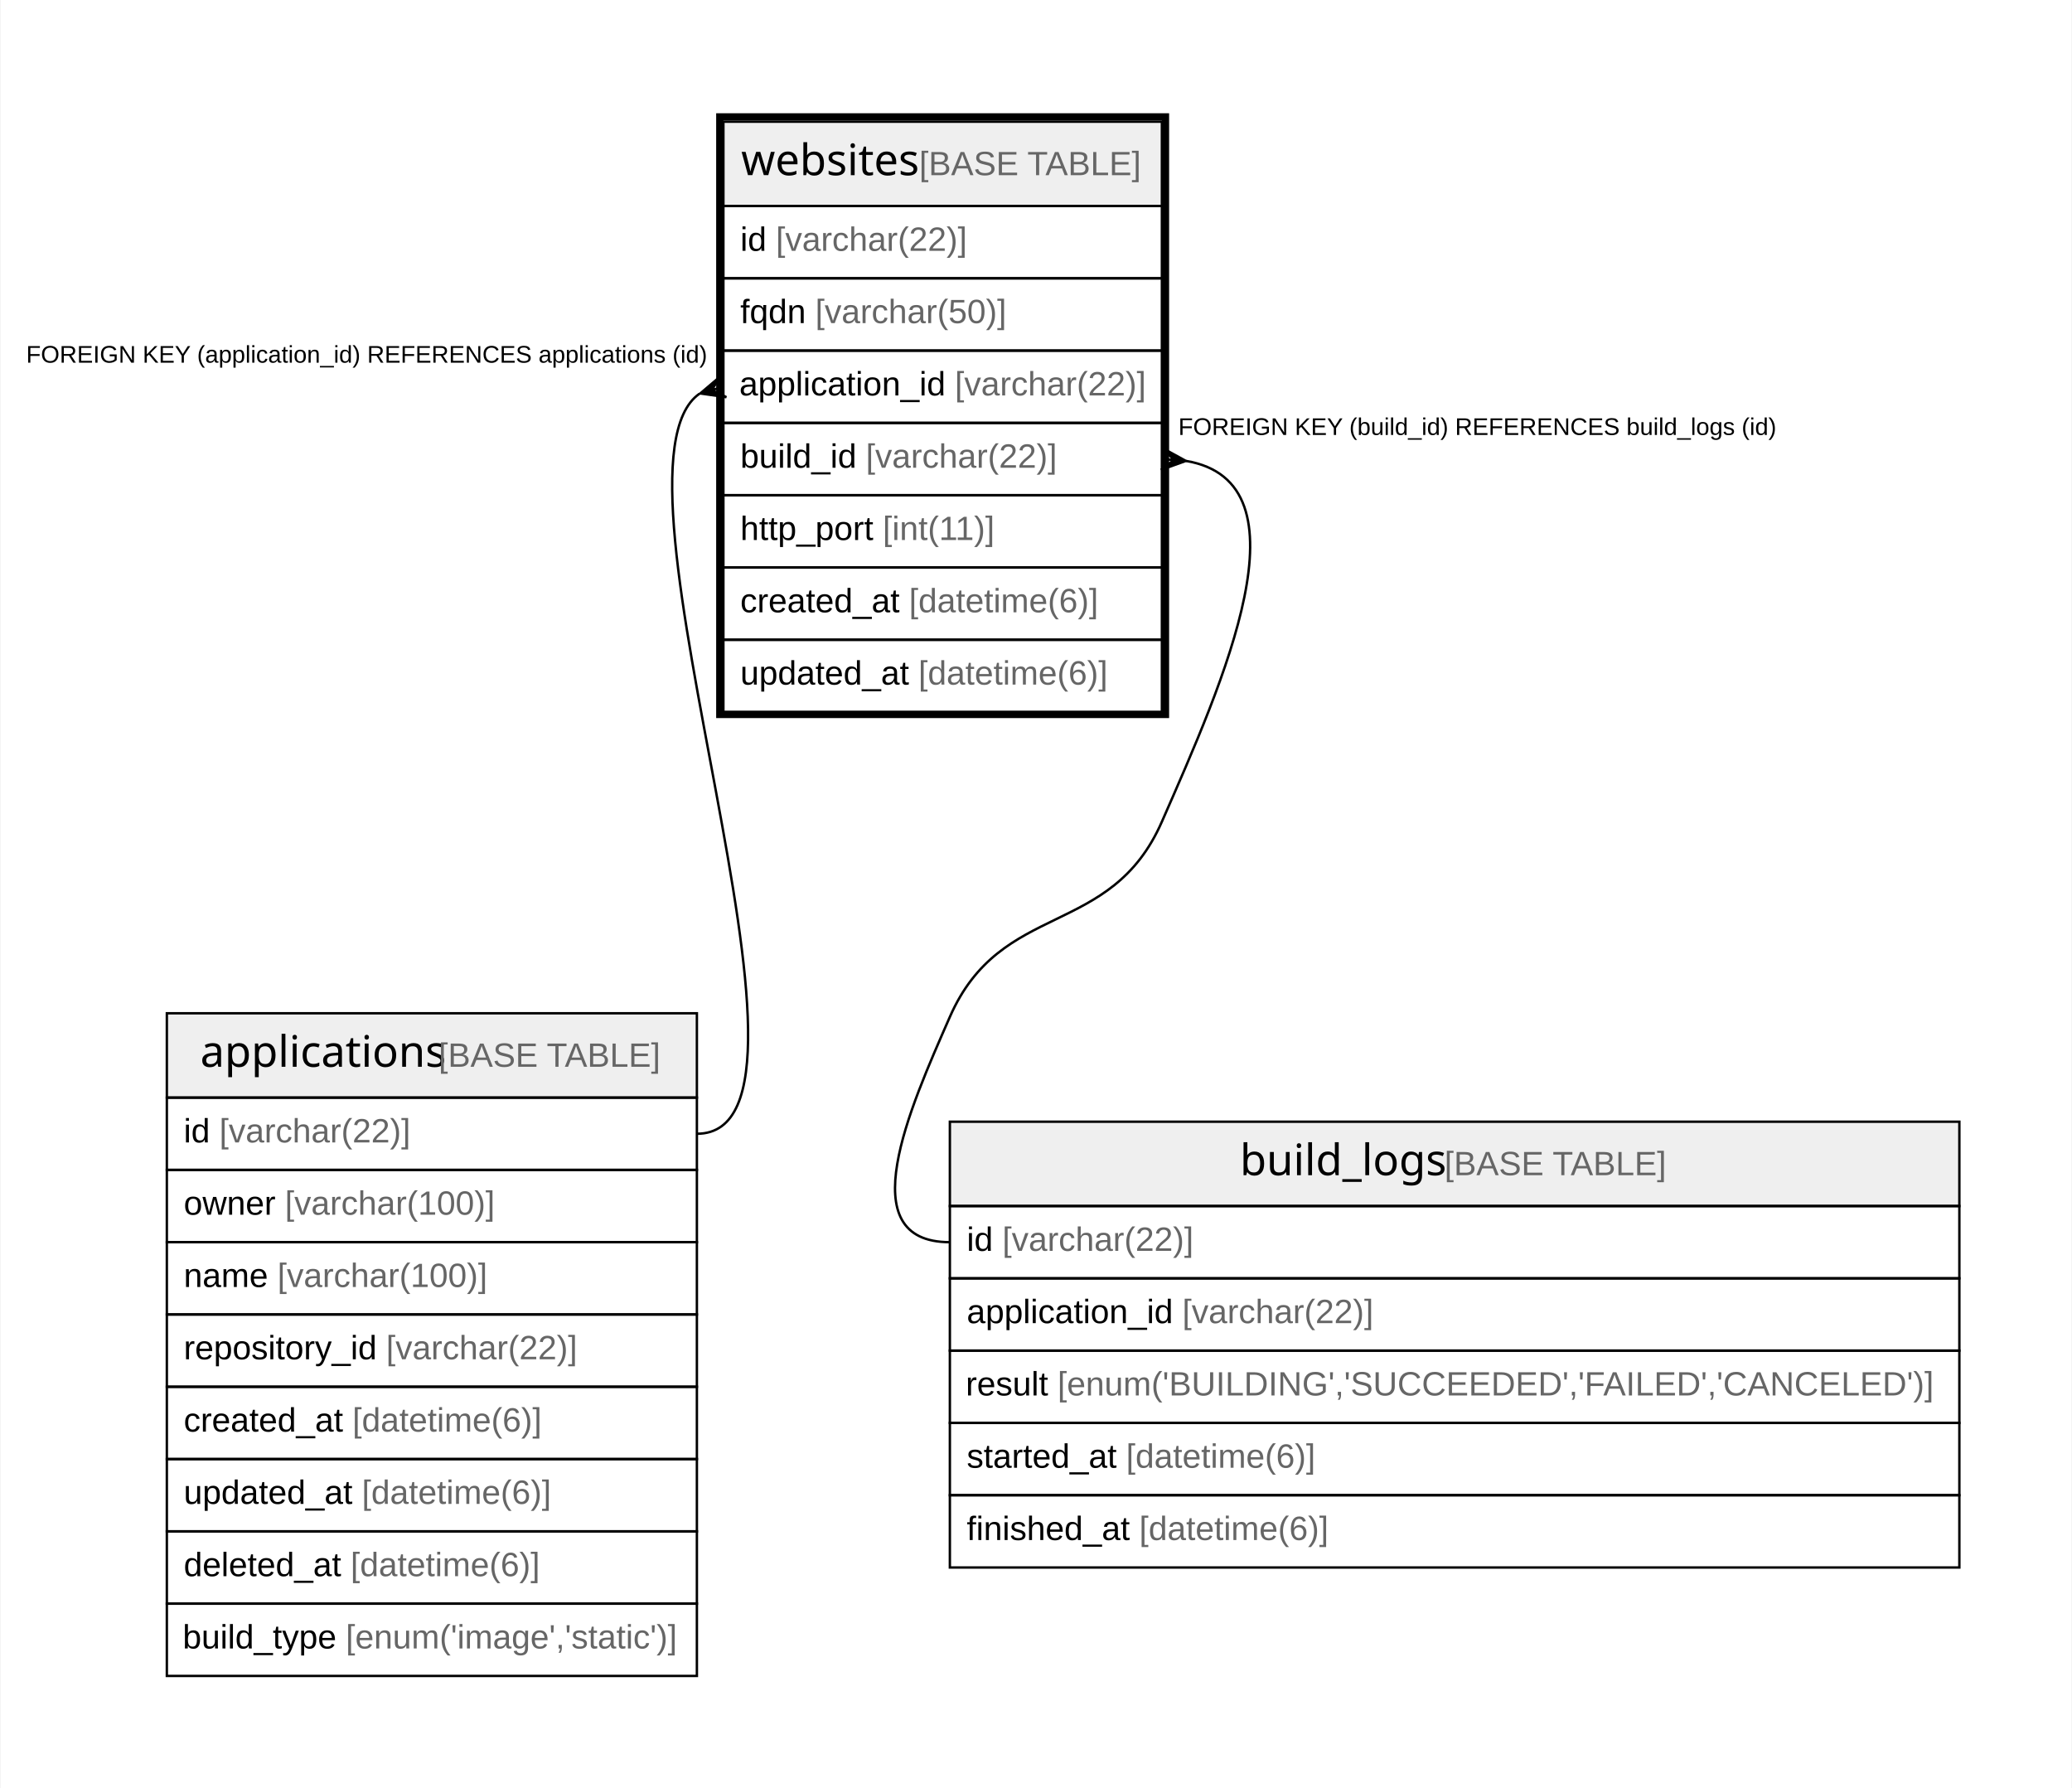
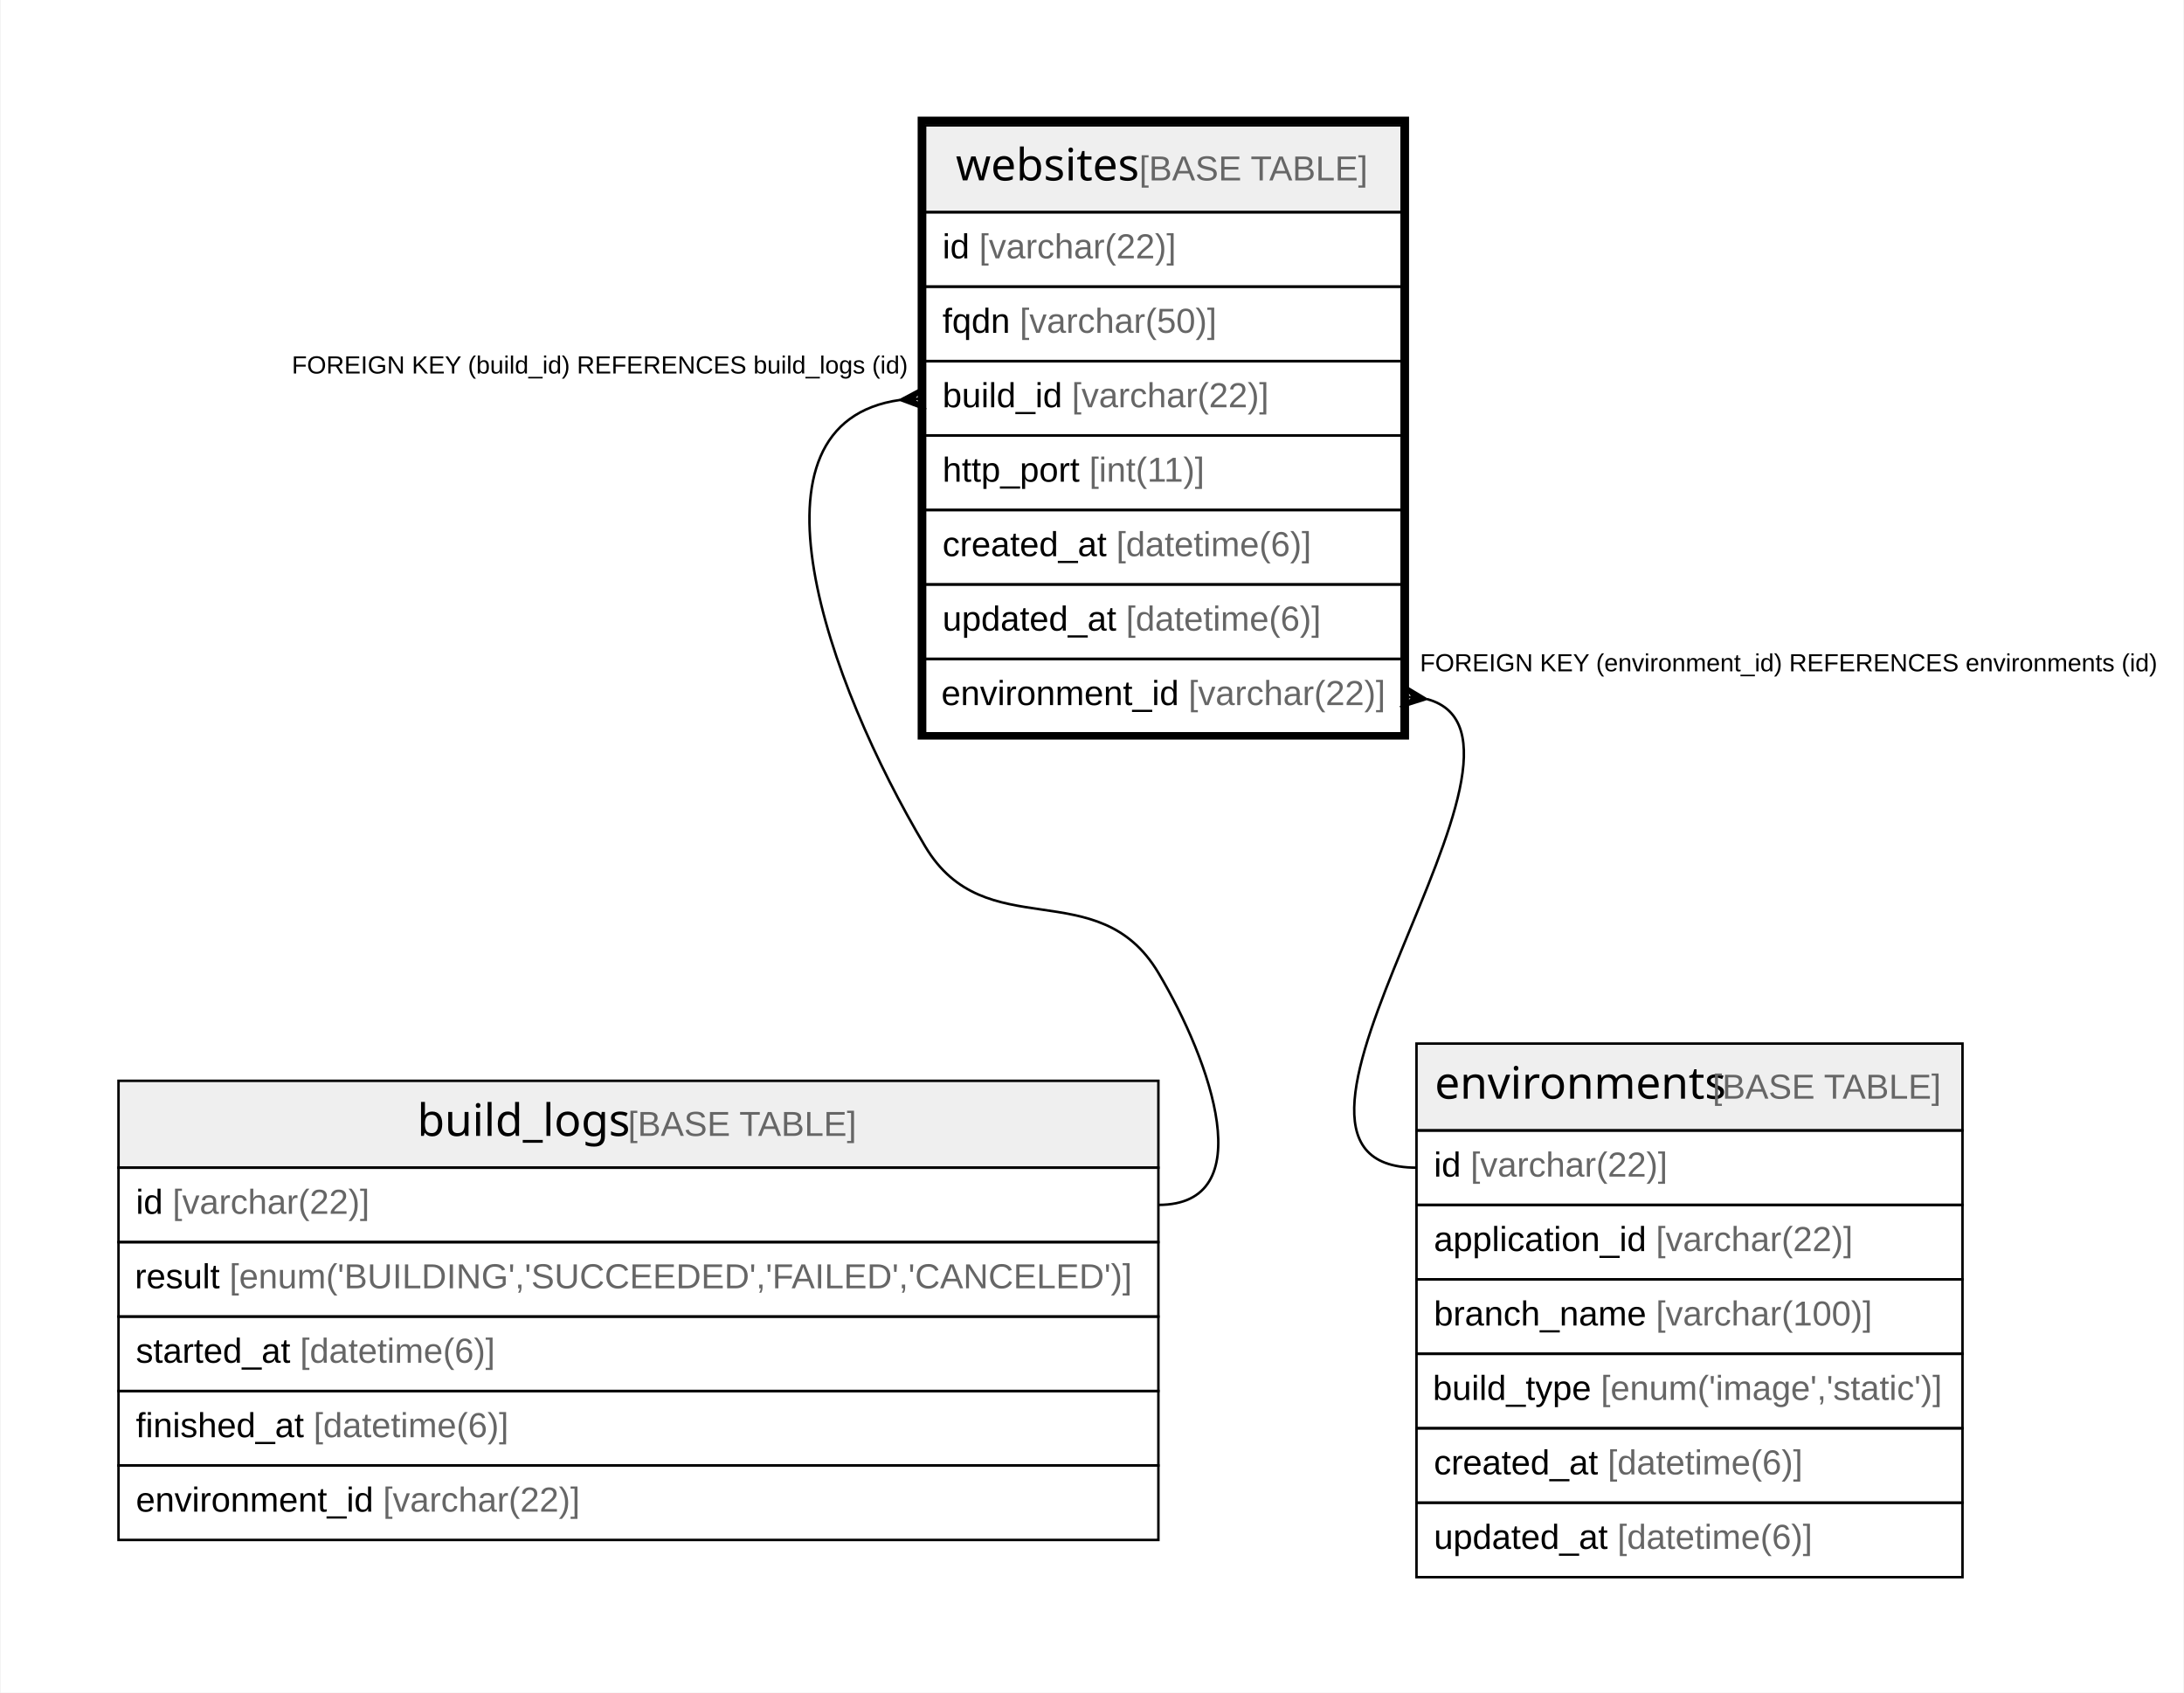
- <svg xmlns="http://www.w3.org/2000/svg" width="860pt" height="742pt" viewBox="0.00 0.00 859.50 742.00">
-   <g id="graph0" class="graph" transform="scale(1 1) rotate(0) translate(4 738)">
-     <polygon fill="#ffffff" stroke="transparent" points="-4,4 -4,-738 855.5,-738 855.5,4 -4,4" />
+ <svg xmlns="http://www.w3.org/2000/svg" width="880pt" height="682pt" viewBox="0.00 0.00 879.50 682.00">
+   <g id="graph0" class="graph" transform="scale(1 1) rotate(0) translate(4 678)">
+     <polygon fill="#ffffff" stroke="transparent" points="-4,4 -4,-678 875.5,-678 875.5,4 -4,4" />
    <g id="node1" class="node">
-       <polygon fill="#efefef" stroke="transparent" points="296,-652.5 296,-687.5 478,-687.5 478,-652.5 296,-652.5" />
-       <polygon fill="none" stroke="#000000" points="296,-652.5 296,-687.5 478,-687.5 478,-652.5 296,-652.5" />
-       <text text-anchor="start" x="303.368" y="-665.3" font-family="Arial Bold" font-size="18.00" fill="#000000">
+       <polygon fill="#efefef" stroke="transparent" points="368.5,-592.5 368.5,-627.5 560.5,-627.5 560.5,-592.5 368.5,-592.5" />
+       <polygon fill="none" stroke="#000000" points="368.5,-592.5 368.5,-627.5 560.5,-627.5 560.5,-592.5 368.5,-592.5" />
+       <text text-anchor="start" x="380.868" y="-605.3" font-family="Arial Bold" font-size="18.00" fill="#000000">
                websites
            </text>
-       <text text-anchor="start" x="373.378" y="-665.3" font-family="Arial" font-size="14.00" fill="#000000" />
-       <text text-anchor="start" x="377.268" y="-665.3" font-family="Arial" font-size="14.00" fill="#666666">[BASE
+       <text text-anchor="start" x="450.878" y="-605.3" font-family="Arial" font-size="14.00" fill="#000000" />
+       <text text-anchor="start" x="454.768" y="-605.3" font-family="Arial" font-size="14.00" fill="#666666">[BASE
                TABLE]
            </text>
-       <polygon fill="none" stroke="#000000" points="296,-622.5 296,-652.5 478,-652.5 478,-622.5 296,-622.5" />
-       <text text-anchor="start" x="303" y="-633.9" font-family="Arial" font-size="14.00" fill="#000000">id</text>
-       <text text-anchor="start" x="317.78" y="-633.9" font-family="Arial" font-size="14.00" fill="#666666">
+       <polygon fill="none" stroke="#000000" points="368.5,-562.5 368.5,-592.5 560.5,-592.5 560.5,-562.5 368.5,-562.5" />
+       <text text-anchor="start" x="375.5" y="-573.9" font-family="Arial" font-size="14.00" fill="#000000">id
+             </text>
+       <text text-anchor="start" x="390.28" y="-573.9" font-family="Arial" font-size="14.00" fill="#666666">
                [varchar(22)]
            </text>
-       <polygon fill="none" stroke="#000000" points="296,-592.5 296,-622.5 478,-622.5 478,-592.5 296,-592.5" />
-       <text text-anchor="start" x="303" y="-603.9" font-family="Arial" font-size="14.00" fill="#000000">fqdn
+       <polygon fill="none" stroke="#000000" points="368.5,-532.5 368.5,-562.5 560.5,-562.5 560.5,-532.5 368.5,-532.5" />
+       <text text-anchor="start" x="375.5" y="-543.9" font-family="Arial" font-size="14.00" fill="#000000">fqdn
            </text>
-       <text text-anchor="start" x="334.129" y="-603.9" font-family="Arial" font-size="14.00" fill="#666666">
+       <text text-anchor="start" x="406.629" y="-543.9" font-family="Arial" font-size="14.00" fill="#666666">
                [varchar(50)]
            </text>
-       <polygon fill="none" stroke="#000000" points="296,-562.5 296,-592.5 478,-592.5 478,-562.5 296,-562.5" />
-       <text text-anchor="start" x="302.598" y="-573.9" font-family="Arial" font-size="14.00" fill="#000000">
-                 application_id
+       <polygon fill="none" stroke="#000000" points="368.5,-502.5 368.5,-532.5 560.5,-532.5 560.5,-502.5 368.5,-502.5" />
+       <text text-anchor="start" x="375.5" y="-513.9" font-family="Arial" font-size="14.00" fill="#000000">
+                 build_id
            </text>
-       <text text-anchor="start" x="392.066" y="-573.9" font-family="Arial" font-size="14.00" fill="#666666">
+       <text text-anchor="start" x="427.623" y="-513.9" font-family="Arial" font-size="14.00" fill="#666666">
                [varchar(22)]
            </text>
-       <polygon fill="none" stroke="#000000" points="296,-532.5 296,-562.5 478,-562.5 478,-532.5 296,-532.5" />
-       <text text-anchor="start" x="303" y="-543.9" font-family="Arial" font-size="14.00" fill="#000000">build_id
+       <polygon fill="none" stroke="#000000" points="368.5,-472.5 368.5,-502.5 560.5,-502.5 560.5,-472.5 368.5,-472.5" />
+       <text text-anchor="start" x="375.5" y="-483.9" font-family="Arial" font-size="14.00" fill="#000000">
+                 http_port
            </text>
-       <text text-anchor="start" x="355.123" y="-543.9" font-family="Arial" font-size="14.00" fill="#666666">
+       <text text-anchor="start" x="434.636" y="-483.9" font-family="Arial" font-size="14.00" fill="#666666">
+                 [int(11)]
+             </text>
+       <polygon fill="none" stroke="#000000" points="368.5,-442.5 368.5,-472.5 560.5,-472.5 560.5,-442.5 368.5,-442.5" />
+       <text text-anchor="start" x="375.5" y="-453.9" font-family="Arial" font-size="14.00" fill="#000000">
+                 created_at
+             </text>
+       <text text-anchor="start" x="445.528" y="-453.9" font-family="Arial" font-size="14.00" fill="#666666">
+                 [datetime(6)]
+             </text>
+       <polygon fill="none" stroke="#000000" points="368.5,-412.5 368.5,-442.5 560.5,-442.5 560.5,-412.5 368.5,-412.5" />
+       <text text-anchor="start" x="375.5" y="-423.9" font-family="Arial" font-size="14.00" fill="#000000">
+                 updated_at
+             </text>
+       <text text-anchor="start" x="449.433" y="-423.9" font-family="Arial" font-size="14.00" fill="#666666">
+                 [datetime(6)]
+             </text>
+       <polygon fill="none" stroke="#000000" points="368.5,-382.5 368.5,-412.5 560.5,-412.5 560.5,-382.5 368.5,-382.5" />
+       <text text-anchor="start" x="375.043" y="-393.9" font-family="Arial" font-size="14.00" fill="#000000">
+                 environment_id
+             </text>
+       <text text-anchor="start" x="474.62" y="-393.9" font-family="Arial" font-size="14.00" fill="#666666">
                [varchar(22)]
            </text>
-       <polygon fill="none" stroke="#000000" points="296,-502.5 296,-532.5 478,-532.5 478,-502.5 296,-502.5" />
-       <text text-anchor="start" x="303" y="-513.9" font-family="Arial" font-size="14.00" fill="#000000">
-                 http_port
+       <polygon fill="none" stroke="#000000" stroke-width="3" points="367,-381.5 367,-629.5 562,-629.5 562,-381.5 367,-381.5" />
+     </g>
+     <g id="node2" class="node">
+       <polygon fill="#efefef" stroke="transparent" points="43.5,-207.5 43.5,-242.5 462.5,-242.5 462.5,-207.5 43.5,-207.5" />
+       <polygon fill="none" stroke="#000000" points="43.5,-207.5 43.5,-242.5 462.5,-242.5 462.5,-207.5 43.5,-207.5" />
+       <text text-anchor="start" x="163.863" y="-220.3" font-family="Arial Bold" font-size="18.00" fill="#000000">
+                 build_logs
            </text>
-       <text text-anchor="start" x="362.136" y="-513.9" font-family="Arial" font-size="14.00" fill="#666666">
-                 [int(11)]
+       <text text-anchor="start" x="244.883" y="-220.3" font-family="Arial" font-size="14.00" fill="#000000" />
+       <text text-anchor="start" x="248.774" y="-220.3" font-family="Arial" font-size="14.00" fill="#666666">[BASE
+                 TABLE]
            </text>
-       <polygon fill="none" stroke="#000000" points="296,-472.5 296,-502.5 478,-502.5 478,-472.5 296,-472.5" />
-       <text text-anchor="start" x="303" y="-483.9" font-family="Arial" font-size="14.00" fill="#000000">
-                 created_at
+       <polygon fill="none" stroke="#000000" points="43.5,-177.5 43.5,-207.5 462.5,-207.5 462.5,-177.5 43.5,-177.5" />
+       <text text-anchor="start" x="50.5" y="-188.9" font-family="Arial" font-size="14.00" fill="#000000">id</text>
+       <text text-anchor="start" x="65.28" y="-188.9" font-family="Arial" font-size="14.00" fill="#666666">
+                 [varchar(22)]
            </text>
-       <text text-anchor="start" x="373.028" y="-483.9" font-family="Arial" font-size="14.00" fill="#666666">
+       <polygon fill="none" stroke="#000000" points="43.5,-147.5 43.5,-177.5 462.5,-177.5 462.5,-147.5 43.5,-147.5" />
+       <text text-anchor="start" x="50.074" y="-158.9" font-family="Arial" font-size="14.00" fill="#000000">
+                 result
+             </text>
+       <text text-anchor="start" x="88.188" y="-158.9" font-family="Arial" font-size="14.00" fill="#666666">[enum('BUILDING','SUCCEEDED','FAILED','CANCELED')]</text>
+       <polygon fill="none" stroke="#000000" points="43.5,-117.5 43.5,-147.5 462.5,-147.5 462.5,-117.5 43.5,-117.5" />
+       <text text-anchor="start" x="50.5" y="-128.9" font-family="Arial" font-size="14.00" fill="#000000">
+                 started_at
+             </text>
+       <text text-anchor="start" x="116.636" y="-128.9" font-family="Arial" font-size="14.00" fill="#666666">
                [datetime(6)]
            </text>
-       <polygon fill="none" stroke="#000000" points="296,-442.5 296,-472.5 478,-472.5 478,-442.5 296,-442.5" />
-       <text text-anchor="start" x="303" y="-453.9" font-family="Arial" font-size="14.00" fill="#000000">
-                 updated_at
+       <polygon fill="none" stroke="#000000" points="43.5,-87.5 43.5,-117.5 462.5,-117.5 462.5,-87.5 43.5,-87.5" />
+       <text text-anchor="start" x="50.5" y="-98.9" font-family="Arial" font-size="14.00" fill="#000000">
+                 finished_at
            </text>
-       <text text-anchor="start" x="376.933" y="-453.9" font-family="Arial" font-size="14.00" fill="#666666">
+       <text text-anchor="start" x="122.081" y="-98.9" font-family="Arial" font-size="14.00" fill="#666666">
                [datetime(6)]
            </text>
-       <polygon fill="none" stroke="#000000" stroke-width="3" points="294.5,-441.5 294.5,-689.5 479.5,-689.5 479.5,-441.5 294.5,-441.5" />
-     </g>
-     <g id="node2" class="node">
-       <polygon fill="#efefef" stroke="transparent" points="65,-282.5 65,-317.5 285,-317.5 285,-282.5 65,-282.5" />
-       <polygon fill="none" stroke="#000000" points="65,-282.5 65,-317.5 285,-317.5 285,-282.5 65,-282.5" />
-       <text text-anchor="start" x="78.862" y="-295.3" font-family="Arial Bold" font-size="18.00" fill="#000000">
-                 applications
+       <polygon fill="none" stroke="#000000" points="43.5,-57.5 43.5,-87.5 462.5,-87.5 462.5,-57.5 43.5,-57.5" />
+       <text text-anchor="start" x="50.5" y="-68.9" font-family="Arial" font-size="14.00" fill="#000000">
+                 environment_id
            </text>
-       <text text-anchor="start" x="173.884" y="-295.3" font-family="Arial" font-size="14.00" fill="#000000" />
-       <text text-anchor="start" x="177.775" y="-295.3" font-family="Arial" font-size="14.00" fill="#666666">[BASE
-                 TABLE]
-             </text>
-       <polygon fill="none" stroke="#000000" points="65,-252.5 65,-282.5 285,-282.5 285,-252.5 65,-252.5" />
-       <text text-anchor="start" x="72" y="-263.9" font-family="Arial" font-size="14.00" fill="#000000">id</text>
-       <text text-anchor="start" x="86.78" y="-263.9" font-family="Arial" font-size="14.00" fill="#666666">
+       <text text-anchor="start" x="150.076" y="-68.9" font-family="Arial" font-size="14.00" fill="#666666">
                [varchar(22)]
            </text>
-       <polygon fill="none" stroke="#000000" points="65,-222.5 65,-252.5 285,-252.5 285,-222.5 65,-222.5" />
-       <text text-anchor="start" x="72" y="-233.9" font-family="Arial" font-size="14.00" fill="#000000">owner
-             </text>
-       <text text-anchor="start" x="114.006" y="-233.9" font-family="Arial" font-size="14.00" fill="#666666">
-                 [varchar(100)]
-             </text>
-       <polygon fill="none" stroke="#000000" points="65,-192.5 65,-222.5 285,-222.5 285,-192.5 65,-192.5" />
-       <text text-anchor="start" x="72" y="-203.9" font-family="Arial" font-size="14.00" fill="#000000">name</text>
-       <text text-anchor="start" x="110.899" y="-203.9" font-family="Arial" font-size="14.00" fill="#666666">
-                 [varchar(100)]
-             </text>
-       <polygon fill="none" stroke="#000000" points="65,-162.5 65,-192.5 285,-192.5 285,-162.5 65,-162.5" />
-       <text text-anchor="start" x="72" y="-173.9" font-family="Arial" font-size="14.00" fill="#000000">
-                 repository_id
-             </text>
-       <text text-anchor="start" x="156.011" y="-173.9" font-family="Arial" font-size="14.00" fill="#666666">
-                 [varchar(22)]
-             </text>
-       <polygon fill="none" stroke="#000000" points="65,-132.5 65,-162.5 285,-162.5 285,-132.5 65,-132.5" />
-       <text text-anchor="start" x="72" y="-143.9" font-family="Arial" font-size="14.00" fill="#000000">
-                 created_at
-             </text>
-       <text text-anchor="start" x="142.028" y="-143.9" font-family="Arial" font-size="14.00" fill="#666666">
-                 [datetime(6)]
-             </text>
-       <polygon fill="none" stroke="#000000" points="65,-102.5 65,-132.5 285,-132.5 285,-102.5 65,-102.5" />
-       <text text-anchor="start" x="72" y="-113.9" font-family="Arial" font-size="14.00" fill="#000000">
-                 updated_at
-             </text>
-       <text text-anchor="start" x="145.933" y="-113.9" font-family="Arial" font-size="14.00" fill="#666666">
-                 [datetime(6)]
-             </text>
-       <polygon fill="none" stroke="#000000" points="65,-72.5 65,-102.5 285,-102.5 285,-72.5 65,-72.5" />
-       <text text-anchor="start" x="72" y="-83.9" font-family="Arial" font-size="14.00" fill="#000000">deleted_at
-             </text>
-       <text text-anchor="start" x="141.257" y="-83.9" font-family="Arial" font-size="14.00" fill="#666666">
-                 [datetime(6)]
-             </text>
-       <polygon fill="none" stroke="#000000" points="65,-42.5 65,-72.5 285,-72.5 285,-42.5 65,-42.5" />
-       <text text-anchor="start" x="71.576" y="-53.9" font-family="Arial" font-size="14.00" fill="#000000">
-                 build_type
-             </text>
-       <text text-anchor="start" x="139.266" y="-53.9" font-family="Arial" font-size="14.00" fill="#666666">[enum('image','static')]</text>
    </g>
    <g id="edge1" class="edge">
-       <path fill="none" stroke="#000000" d="M286.1,-574.629C240.811,-543.377 350.028,-267.5 285,-267.5" />
-       <polygon fill="#000000" stroke="#000000" points="286.396,-574.715 294.747,-581.822 291.198,-576.107 296,-577.5 296,-577.5 296,-577.5 291.198,-576.107 297.253,-573.178 286.396,-574.715 286.396,-574.715" />
-       <text text-anchor="start" x="6.602" y="-587.5" font-family="Arial" font-size="10.00" fill="#000000">FOREIGN
-                 KEY (application_id) REFERENCES applications (id)
+       <path fill="none" stroke="#000000" d="M358.401,-516.839C291.803,-507.563 329.315,-402.84 368.5,-337 392.808,-296.156 438.192,-326.844 462.5,-286 483.753,-250.29 504.056,-192.5 462.5,-192.5" />
+       <polygon fill="#000000" stroke="#000000" points="358.521,-516.846 368.206,-521.99 363.511,-517.173 368.5,-517.5 368.5,-517.5 368.5,-517.5 363.511,-517.173 368.794,-513.01 358.521,-516.846 358.521,-516.846" />
+       <text text-anchor="start" x="113.329" y="-527.5" font-family="Arial" font-size="10.00" fill="#000000">
+                 FOREIGN KEY (build_id) REFERENCES build_logs (id)
            </text>
    </g>
    <g id="node3" class="node">
-       <polygon fill="#efefef" stroke="transparent" points="390,-237.5 390,-272.5 809,-272.5 809,-237.5 390,-237.5" />
-       <polygon fill="none" stroke="#000000" points="390,-237.5 390,-272.5 809,-272.5 809,-237.5 390,-237.5" />
-       <text text-anchor="start" x="510.363" y="-250.3" font-family="Arial Bold" font-size="18.00" fill="#000000">
-                 build_logs
+       <polygon fill="#efefef" stroke="transparent" points="566.5,-222.5 566.5,-257.5 786.5,-257.5 786.5,-222.5 566.5,-222.5" />
+       <polygon fill="none" stroke="#000000" points="566.5,-222.5 566.5,-257.5 786.5,-257.5 786.5,-222.5 566.5,-222.5" />
+       <text text-anchor="start" x="573.864" y="-235.3" font-family="Arial Bold" font-size="18.00" fill="#000000">
+                 environments
            </text>
-       <text text-anchor="start" x="591.383" y="-250.3" font-family="Arial" font-size="14.00" fill="#000000" />
-       <text text-anchor="start" x="595.274" y="-250.3" font-family="Arial" font-size="14.00" fill="#666666">[BASE
+       <text text-anchor="start" x="681.882" y="-235.3" font-family="Arial" font-size="14.00" fill="#000000" />
+       <text text-anchor="start" x="685.773" y="-235.3" font-family="Arial" font-size="14.00" fill="#666666">[BASE
                TABLE]
            </text>
-       <polygon fill="none" stroke="#000000" points="390,-207.5 390,-237.5 809,-237.5 809,-207.5 390,-207.5" />
-       <text text-anchor="start" x="397" y="-218.9" font-family="Arial" font-size="14.00" fill="#000000">id</text>
-       <text text-anchor="start" x="411.78" y="-218.9" font-family="Arial" font-size="14.00" fill="#666666">
+       <polygon fill="none" stroke="#000000" points="566.5,-192.5 566.5,-222.5 786.5,-222.5 786.5,-192.5 566.5,-192.5" />
+       <text text-anchor="start" x="573.5" y="-203.9" font-family="Arial" font-size="14.00" fill="#000000">id
+             </text>
+       <text text-anchor="start" x="588.28" y="-203.9" font-family="Arial" font-size="14.00" fill="#666666">
                [varchar(22)]
            </text>
-       <polygon fill="none" stroke="#000000" points="390,-177.5 390,-207.5 809,-207.5 809,-177.5 390,-177.5" />
-       <text text-anchor="start" x="397" y="-188.9" font-family="Arial" font-size="14.00" fill="#000000">
+       <polygon fill="none" stroke="#000000" points="566.5,-162.5 566.5,-192.5 786.5,-192.5 786.5,-162.5 566.5,-162.5" />
+       <text text-anchor="start" x="573.5" y="-173.9" font-family="Arial" font-size="14.00" fill="#000000">
                application_id
            </text>
-       <text text-anchor="start" x="486.468" y="-188.9" font-family="Arial" font-size="14.00" fill="#666666">
+       <text text-anchor="start" x="662.968" y="-173.9" font-family="Arial" font-size="14.00" fill="#666666">
                [varchar(22)]
            </text>
-       <polygon fill="none" stroke="#000000" points="390,-147.5 390,-177.5 809,-177.5 809,-147.5 390,-147.5" />
-       <text text-anchor="start" x="396.574" y="-158.9" font-family="Arial" font-size="14.00" fill="#000000">
-                 result
+       <polygon fill="none" stroke="#000000" points="566.5,-132.5 566.5,-162.5 786.5,-162.5 786.5,-132.5 566.5,-132.5" />
+       <text text-anchor="start" x="573.5" y="-143.9" font-family="Arial" font-size="14.00" fill="#000000">
+                 branch_name
            </text>
-       <text text-anchor="start" x="434.688" y="-158.9" font-family="Arial" font-size="14.00" fill="#666666">
-                 [enum('BUILDING','SUCCEEDED','FAILED','CANCELED')]
+       <text text-anchor="start" x="662.973" y="-143.9" font-family="Arial" font-size="14.00" fill="#666666">
+                 [varchar(100)]
            </text>
-       <polygon fill="none" stroke="#000000" points="390,-117.5 390,-147.5 809,-147.5 809,-117.5 390,-117.5" />
-       <text text-anchor="start" x="397" y="-128.9" font-family="Arial" font-size="14.00" fill="#000000">
-                 started_at
+       <polygon fill="none" stroke="#000000" points="566.5,-102.5 566.5,-132.5 786.5,-132.5 786.5,-102.5 566.5,-102.5" />
+       <text text-anchor="start" x="573.076" y="-113.9" font-family="Arial" font-size="14.00" fill="#000000">
+                 build_type
            </text>
-       <text text-anchor="start" x="463.136" y="-128.9" font-family="Arial" font-size="14.00" fill="#666666">
+       <text text-anchor="start" x="640.766" y="-113.9" font-family="Arial" font-size="14.00" fill="#666666">
+                 [enum('image','static')]
+             </text>
+       <polygon fill="none" stroke="#000000" points="566.5,-72.5 566.5,-102.5 786.5,-102.5 786.5,-72.5 566.5,-72.5" />
+       <text text-anchor="start" x="573.5" y="-83.9" font-family="Arial" font-size="14.00" fill="#000000">
+                 created_at
+             </text>
+       <text text-anchor="start" x="643.528" y="-83.9" font-family="Arial" font-size="14.00" fill="#666666">
                [datetime(6)]
            </text>
-       <polygon fill="none" stroke="#000000" points="390,-87.5 390,-117.5 809,-117.5 809,-87.5 390,-87.5" />
-       <text text-anchor="start" x="397" y="-98.9" font-family="Arial" font-size="14.00" fill="#000000">
-                 finished_at
+       <polygon fill="none" stroke="#000000" points="566.5,-42.5 566.5,-72.5 786.5,-72.5 786.5,-42.5 566.5,-42.5" />
+       <text text-anchor="start" x="573.5" y="-53.9" font-family="Arial" font-size="14.00" fill="#000000">
+                 updated_at
            </text>
-       <text text-anchor="start" x="468.581" y="-98.9" font-family="Arial" font-size="14.00" fill="#666666">
+       <text text-anchor="start" x="647.433" y="-53.9" font-family="Arial" font-size="14.00" fill="#666666">
                [datetime(6)]
            </text>
    </g>
    <g id="edge2" class="edge">
-       <path fill="none" stroke="#000000" d="M488.034,-546.718C540.551,-537.822 503.401,-454.904 478,-397 456.646,-348.321 411.354,-364.679 390,-316 373.306,-277.945 348.444,-222.5 390,-222.5" />
-       <polygon fill="#000000" stroke="#000000" points="487.97,-546.723 477.651,-543.014 482.985,-547.112 478,-547.5 478,-547.5 478,-547.5 482.985,-547.112 478.349,-551.986 487.97,-546.723 487.97,-546.723" />
-       <text text-anchor="start" x="484.829" y="-557.5" font-family="Arial" font-size="10.00" fill="#000000">
-                 FOREIGN KEY (build_id) REFERENCES build_logs (id)
+       <path fill="none" stroke="#000000" d="M570.801,-396.287C630.251,-380.105 485.974,-207.5 566.5,-207.5" />
+       <polygon fill="#000000" stroke="#000000" points="570.431,-396.33 559.974,-393.031 565.466,-396.915 560.5,-397.5 560.5,-397.5 560.5,-397.5 565.466,-396.915 561.026,-401.969 570.431,-396.33 570.431,-396.33" />
+       <text text-anchor="start" x="567.882" y="-407.5" font-family="Arial" font-size="10.00" fill="#000000">
+                 FOREIGN KEY (environment_id) REFERENCES environments (id)
            </text>
    </g>
  </g>
</svg>
